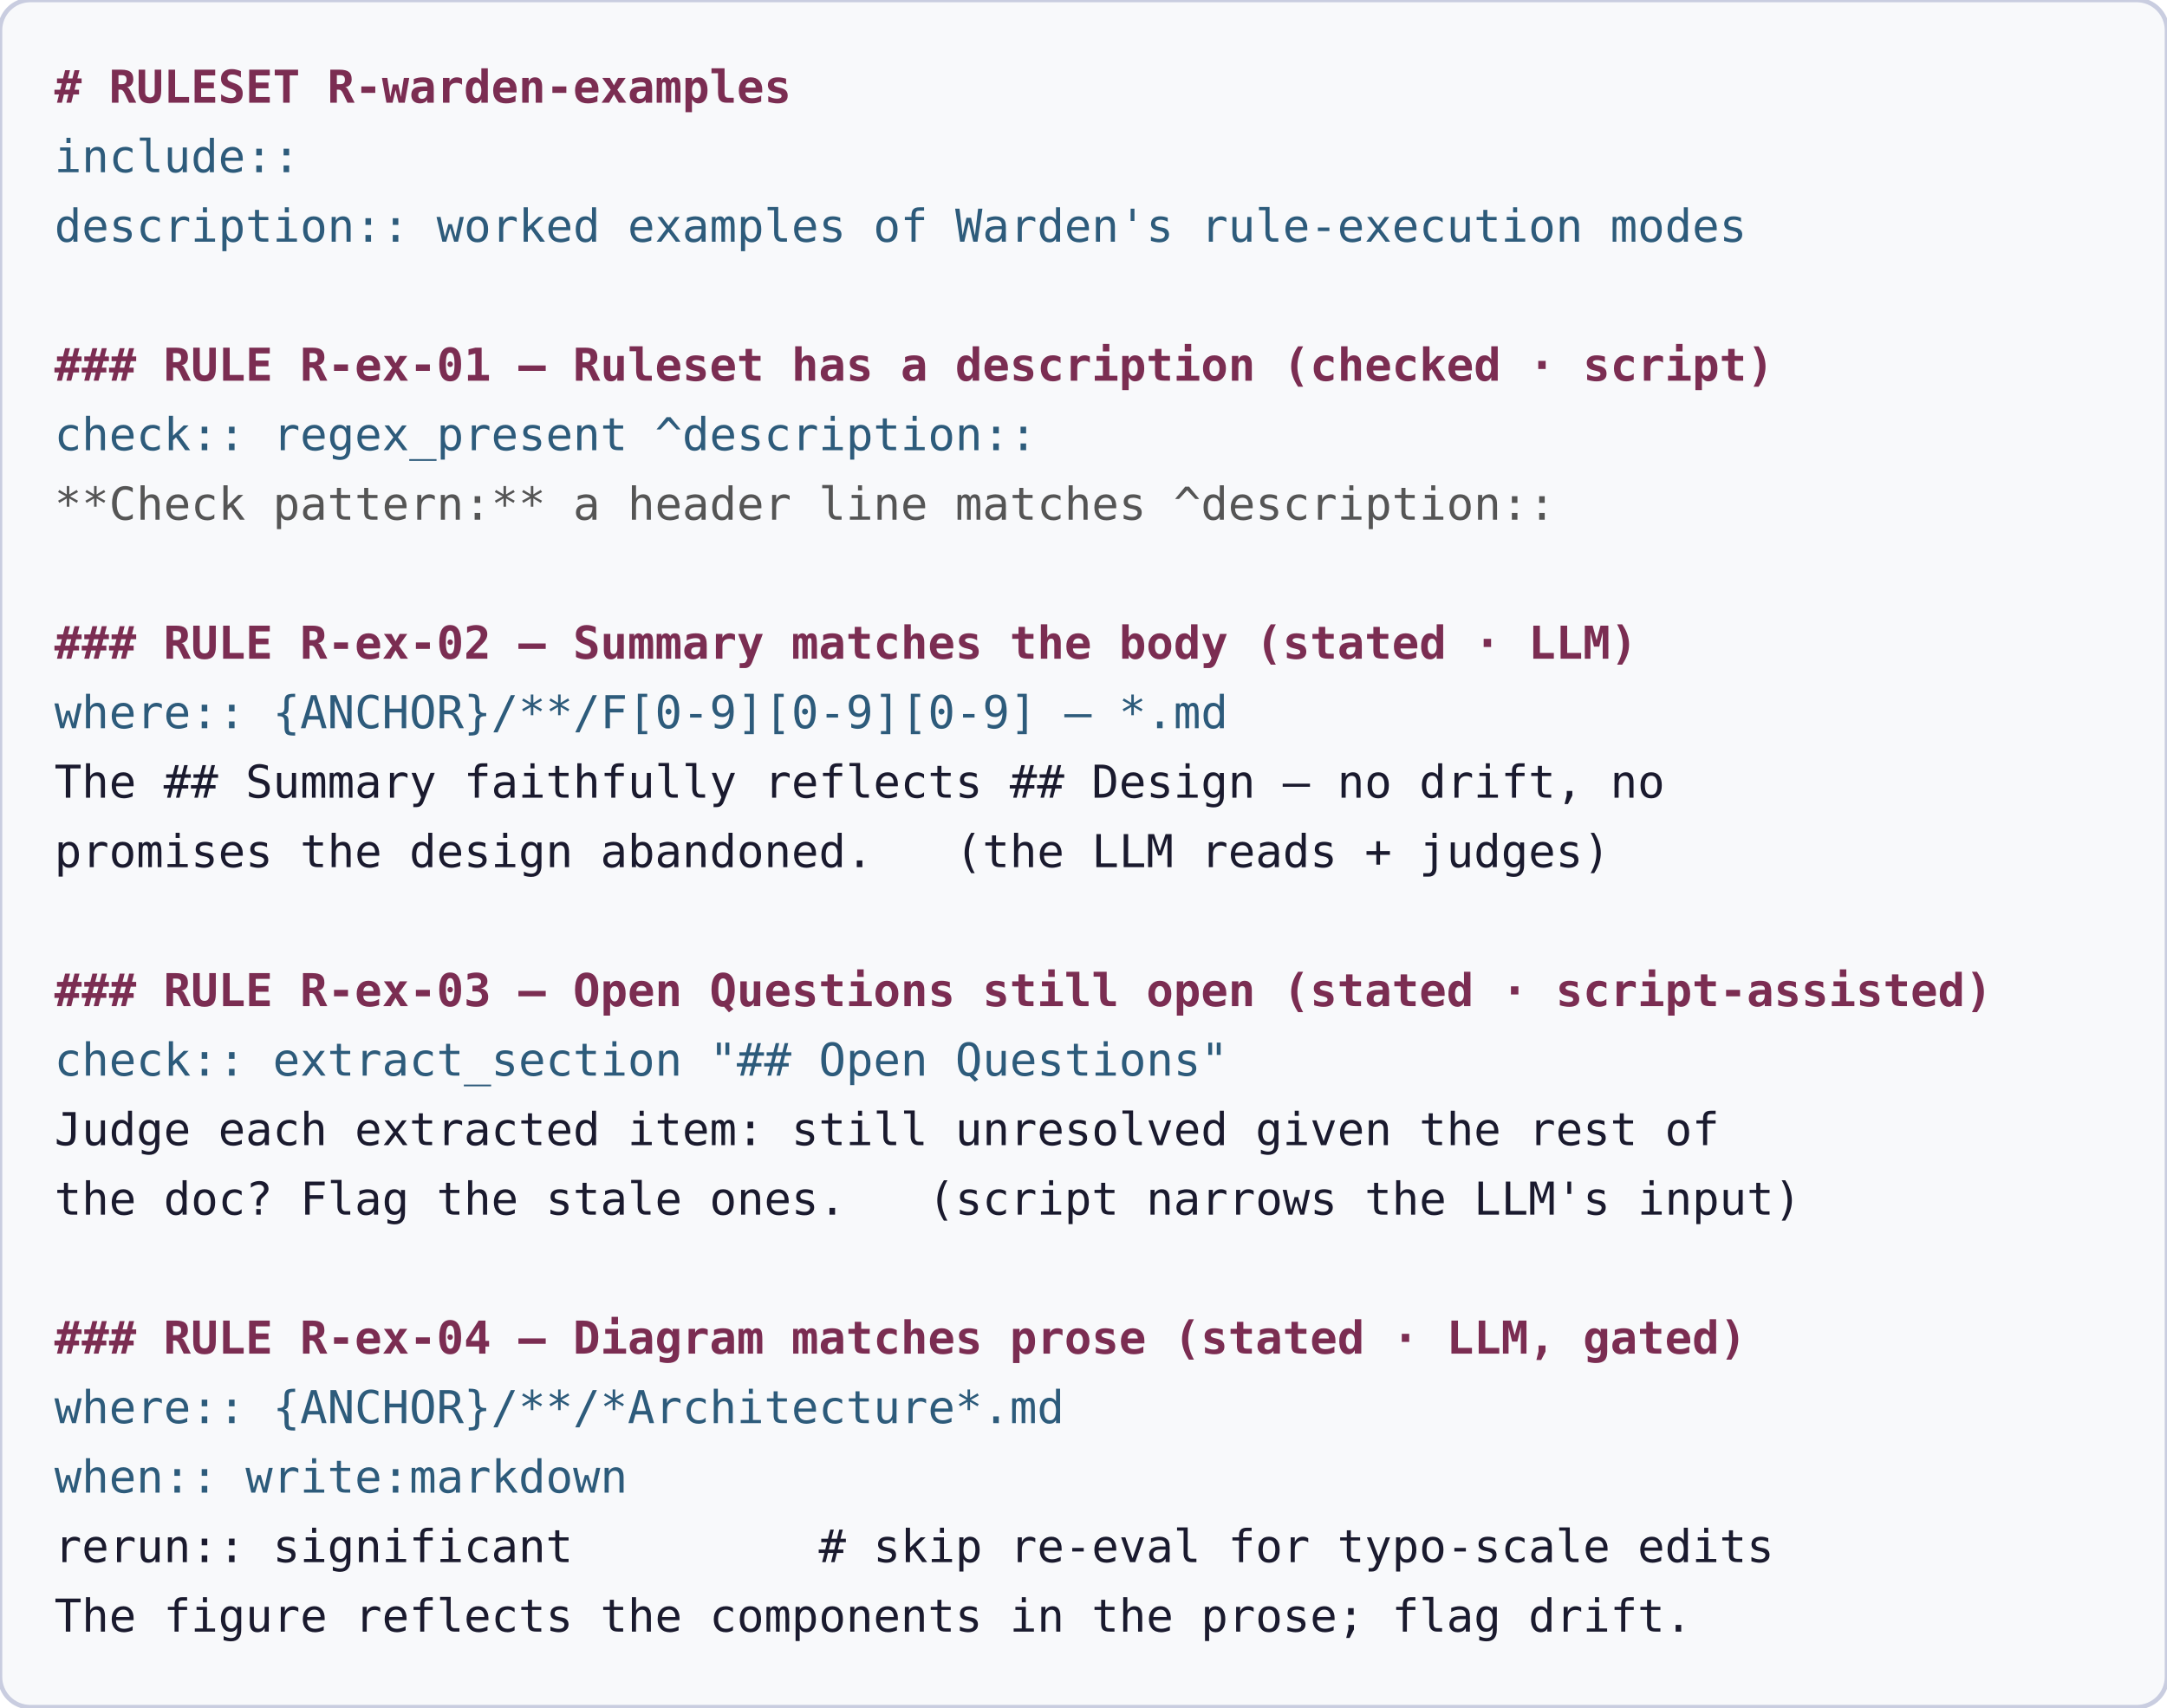
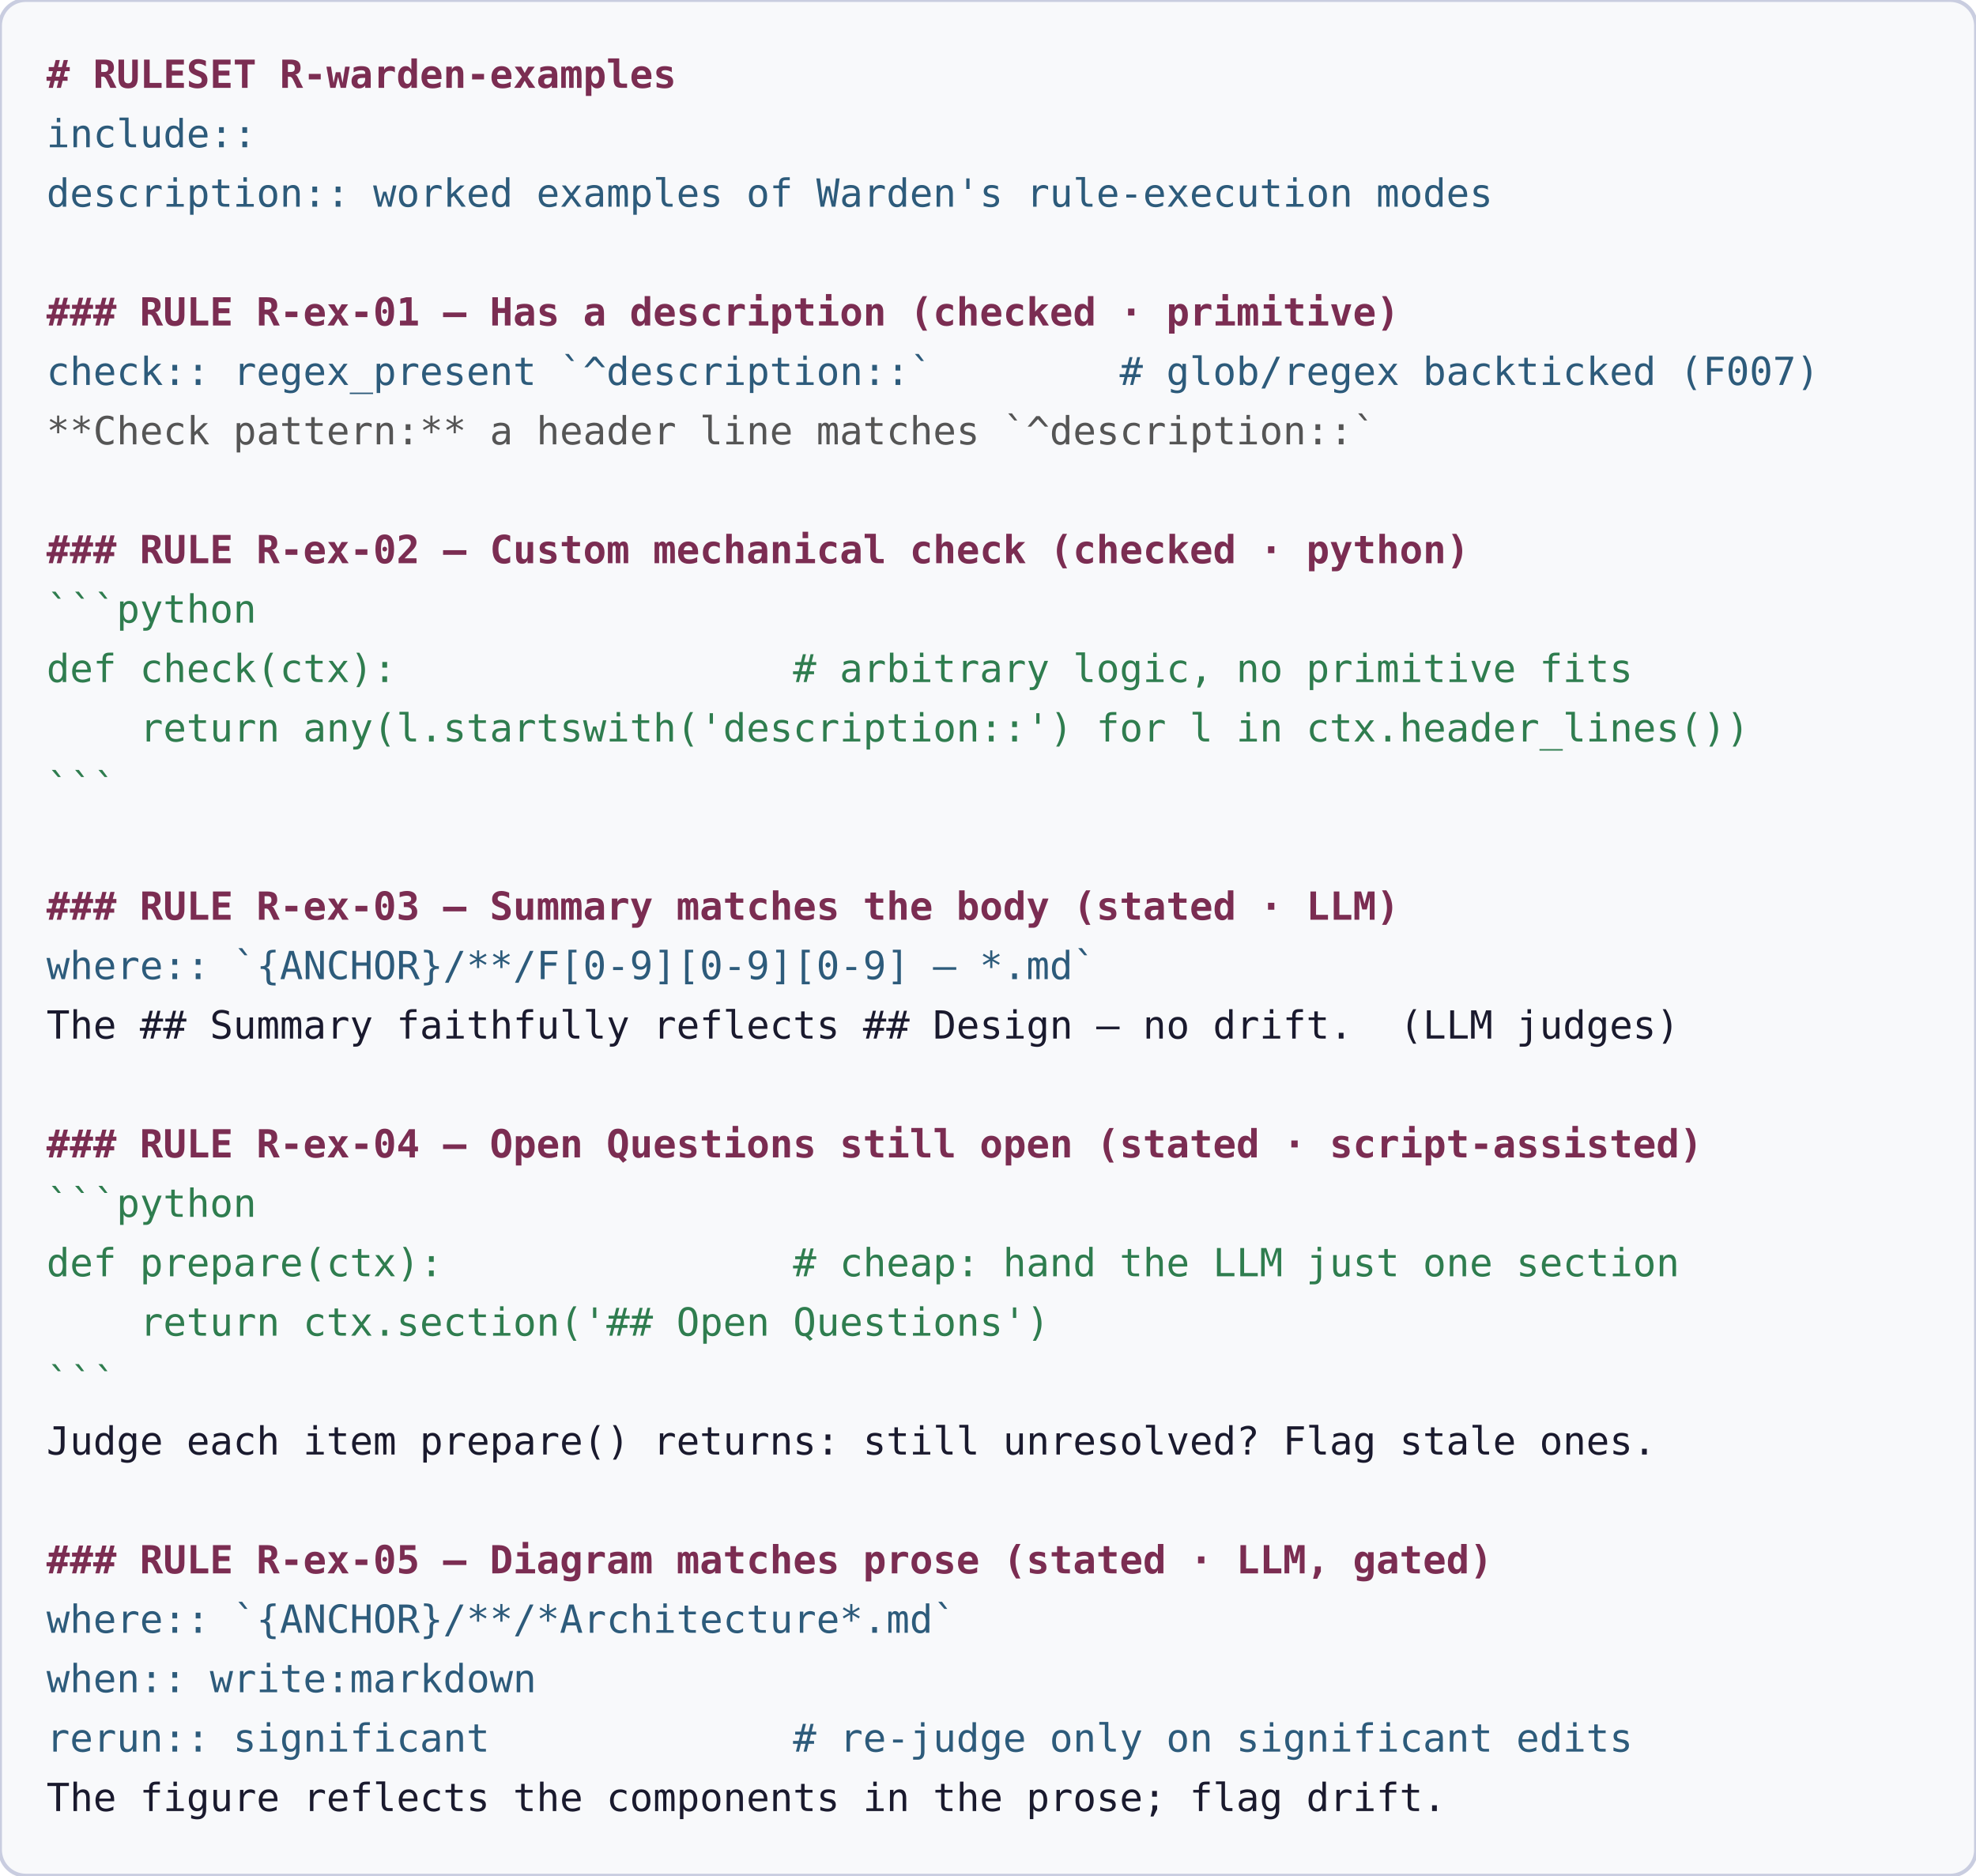
- <svg xmlns="http://www.w3.org/2000/svg" width="717" height="565" viewBox="0 0 717 565" font-family="ui-monospace, 'SF Mono', Menlo, Consolas, monospace" font-size="15">
-   <rect x="0" y="0" width="717" height="565" rx="10" fill="#f8f9fb" stroke="#c9cde0" stroke-width="1.5" />
+ <svg xmlns="http://www.w3.org/2000/svg" width="765" height="726" viewBox="0 0 765 726" font-family="ui-monospace, 'SF Mono', Menlo, Consolas, monospace" font-size="15">
+   <rect x="0" y="0" width="765" height="726" rx="10" fill="#f8f9fb" stroke="#c9cde0" stroke-width="1.5" />
  <text x="18" y="34" fill="#7b2d52" font-weight="bold" xml:space="preserve"># RULESET R-warden-examples</text>
  <text x="18" y="57" fill="#2d5b7b" font-weight="normal" xml:space="preserve">include::</text>
  <text x="18" y="80" fill="#2d5b7b" font-weight="normal" xml:space="preserve">description:: worked examples of Warden's rule-execution modes</text>
-   <text x="18" y="126" fill="#7b2d52" font-weight="bold" xml:space="preserve">### RULE R-ex-01 — Ruleset has a description (checked · script)</text>
-   <text x="18" y="149" fill="#2d5b7b" font-weight="normal" xml:space="preserve">check:: regex_present ^description::</text>
-   <text x="18" y="172" fill="#555555" font-weight="normal" xml:space="preserve">**Check pattern:** a header line matches ^description::</text>
-   <text x="18" y="218" fill="#7b2d52" font-weight="bold" xml:space="preserve">### RULE R-ex-02 — Summary matches the body (stated · LLM)</text>
-   <text x="18" y="241" fill="#2d5b7b" font-weight="normal" xml:space="preserve">where:: {ANCHOR}/**/F[0-9][0-9][0-9] — *.md</text>
-   <text x="18" y="264" fill="#1a1a2e" font-weight="normal" xml:space="preserve">The ## Summary faithfully reflects ## Design — no drift, no</text>
-   <text x="18" y="287" fill="#1a1a2e" font-weight="normal" xml:space="preserve">promises the design abandoned.   (the LLM reads + judges)</text>
-   <text x="18" y="333" fill="#7b2d52" font-weight="bold" xml:space="preserve">### RULE R-ex-03 — Open Questions still open (stated · script-assisted)</text>
-   <text x="18" y="356" fill="#2d5b7b" font-weight="normal" xml:space="preserve">check:: extract_section "## Open Questions"</text>
-   <text x="18" y="379" fill="#1a1a2e" font-weight="normal" xml:space="preserve">Judge each extracted item: still unresolved given the rest of</text>
-   <text x="18" y="402" fill="#1a1a2e" font-weight="normal" xml:space="preserve">the doc? Flag the stale ones.   (script narrows the LLM's input)</text>
-   <text x="18" y="448" fill="#7b2d52" font-weight="bold" xml:space="preserve">### RULE R-ex-04 — Diagram matches prose (stated · LLM, gated)</text>
-   <text x="18" y="471" fill="#2d5b7b" font-weight="normal" xml:space="preserve">where:: {ANCHOR}/**/*Architecture*.md</text>
-   <text x="18" y="494" fill="#2d5b7b" font-weight="normal" xml:space="preserve">when:: write:markdown</text>
-   <text x="18" y="517" fill="#1a1a2e" font-weight="normal" xml:space="preserve">rerun:: significant         # skip re-eval for typo-scale edits</text>
-   <text x="18" y="540" fill="#1a1a2e" font-weight="normal" xml:space="preserve">The figure reflects the components in the prose; flag drift.</text>
+   <text x="18" y="126" fill="#7b2d52" font-weight="bold" xml:space="preserve">### RULE R-ex-01 — Has a description (checked · primitive)</text>
+   <text x="18" y="149" fill="#2d5b7b" font-weight="normal" xml:space="preserve">check:: regex_present `^description::`        # glob/regex backticked (F007)</text>
+   <text x="18" y="172" fill="#555555" font-weight="normal" xml:space="preserve">**Check pattern:** a header line matches `^description::`</text>
+   <text x="18" y="218" fill="#7b2d52" font-weight="bold" xml:space="preserve">### RULE R-ex-02 — Custom mechanical check (checked · python)</text>
+   <text x="18" y="241" fill="#2f7d4f" font-weight="normal" xml:space="preserve">```python</text>
+   <text x="18" y="264" fill="#2f7d4f" font-weight="normal" xml:space="preserve">def check(ctx):                 # arbitrary logic, no primitive fits</text>
+   <text x="18" y="287" fill="#2f7d4f" font-weight="normal" xml:space="preserve">    return any(l.startswith('description::') for l in ctx.header_lines())</text>
+   <text x="18" y="310" fill="#2f7d4f" font-weight="normal" xml:space="preserve">```</text>
+   <text x="18" y="356" fill="#7b2d52" font-weight="bold" xml:space="preserve">### RULE R-ex-03 — Summary matches the body (stated · LLM)</text>
+   <text x="18" y="379" fill="#2d5b7b" font-weight="normal" xml:space="preserve">where:: `{ANCHOR}/**/F[0-9][0-9][0-9] — *.md`</text>
+   <text x="18" y="402" fill="#1a1a2e" font-weight="normal" xml:space="preserve">The ## Summary faithfully reflects ## Design — no drift.  (LLM judges)</text>
+   <text x="18" y="448" fill="#7b2d52" font-weight="bold" xml:space="preserve">### RULE R-ex-04 — Open Questions still open (stated · script-assisted)</text>
+   <text x="18" y="471" fill="#2f7d4f" font-weight="normal" xml:space="preserve">```python</text>
+   <text x="18" y="494" fill="#2f7d4f" font-weight="normal" xml:space="preserve">def prepare(ctx):               # cheap: hand the LLM just one section</text>
+   <text x="18" y="517" fill="#2f7d4f" font-weight="normal" xml:space="preserve">    return ctx.section('## Open Questions')</text>
+   <text x="18" y="540" fill="#2f7d4f" font-weight="normal" xml:space="preserve">```</text>
+   <text x="18" y="563" fill="#1a1a2e" font-weight="normal" xml:space="preserve">Judge each item prepare() returns: still unresolved? Flag stale ones.</text>
+   <text x="18" y="609" fill="#7b2d52" font-weight="bold" xml:space="preserve">### RULE R-ex-05 — Diagram matches prose (stated · LLM, gated)</text>
+   <text x="18" y="632" fill="#2d5b7b" font-weight="normal" xml:space="preserve">where:: `{ANCHOR}/**/*Architecture*.md`</text>
+   <text x="18" y="655" fill="#2d5b7b" font-weight="normal" xml:space="preserve">when:: write:markdown</text>
+   <text x="18" y="678" fill="#2d5b7b" font-weight="normal" xml:space="preserve">rerun:: significant             # re-judge only on significant edits</text>
+   <text x="18" y="701" fill="#1a1a2e" font-weight="normal" xml:space="preserve">The figure reflects the components in the prose; flag drift.</text>
</svg>
